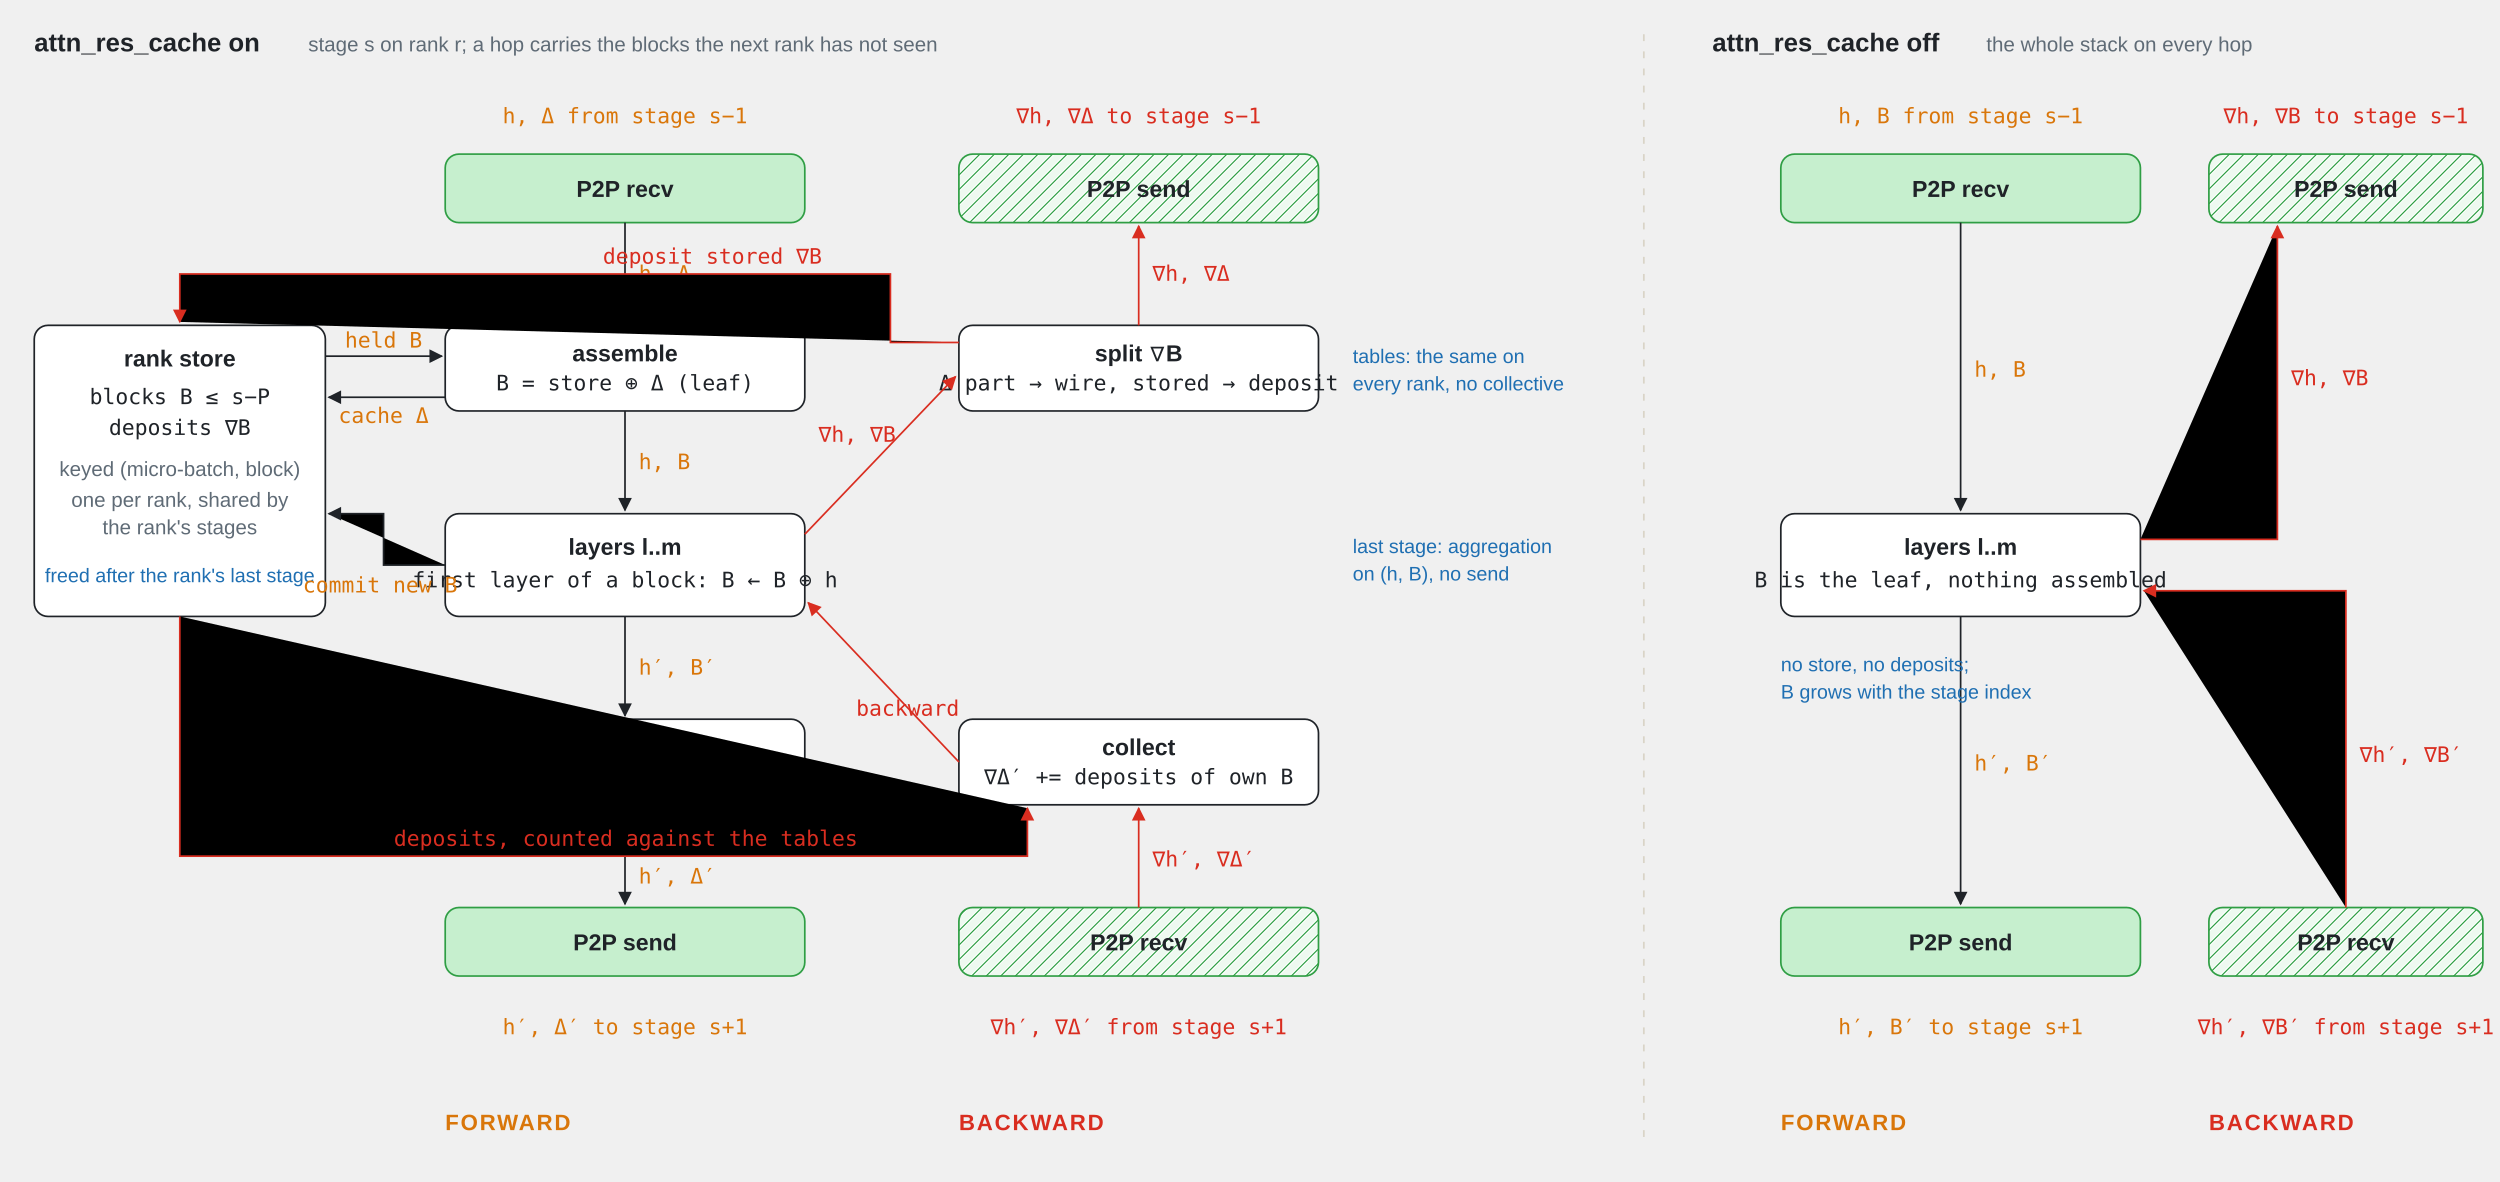
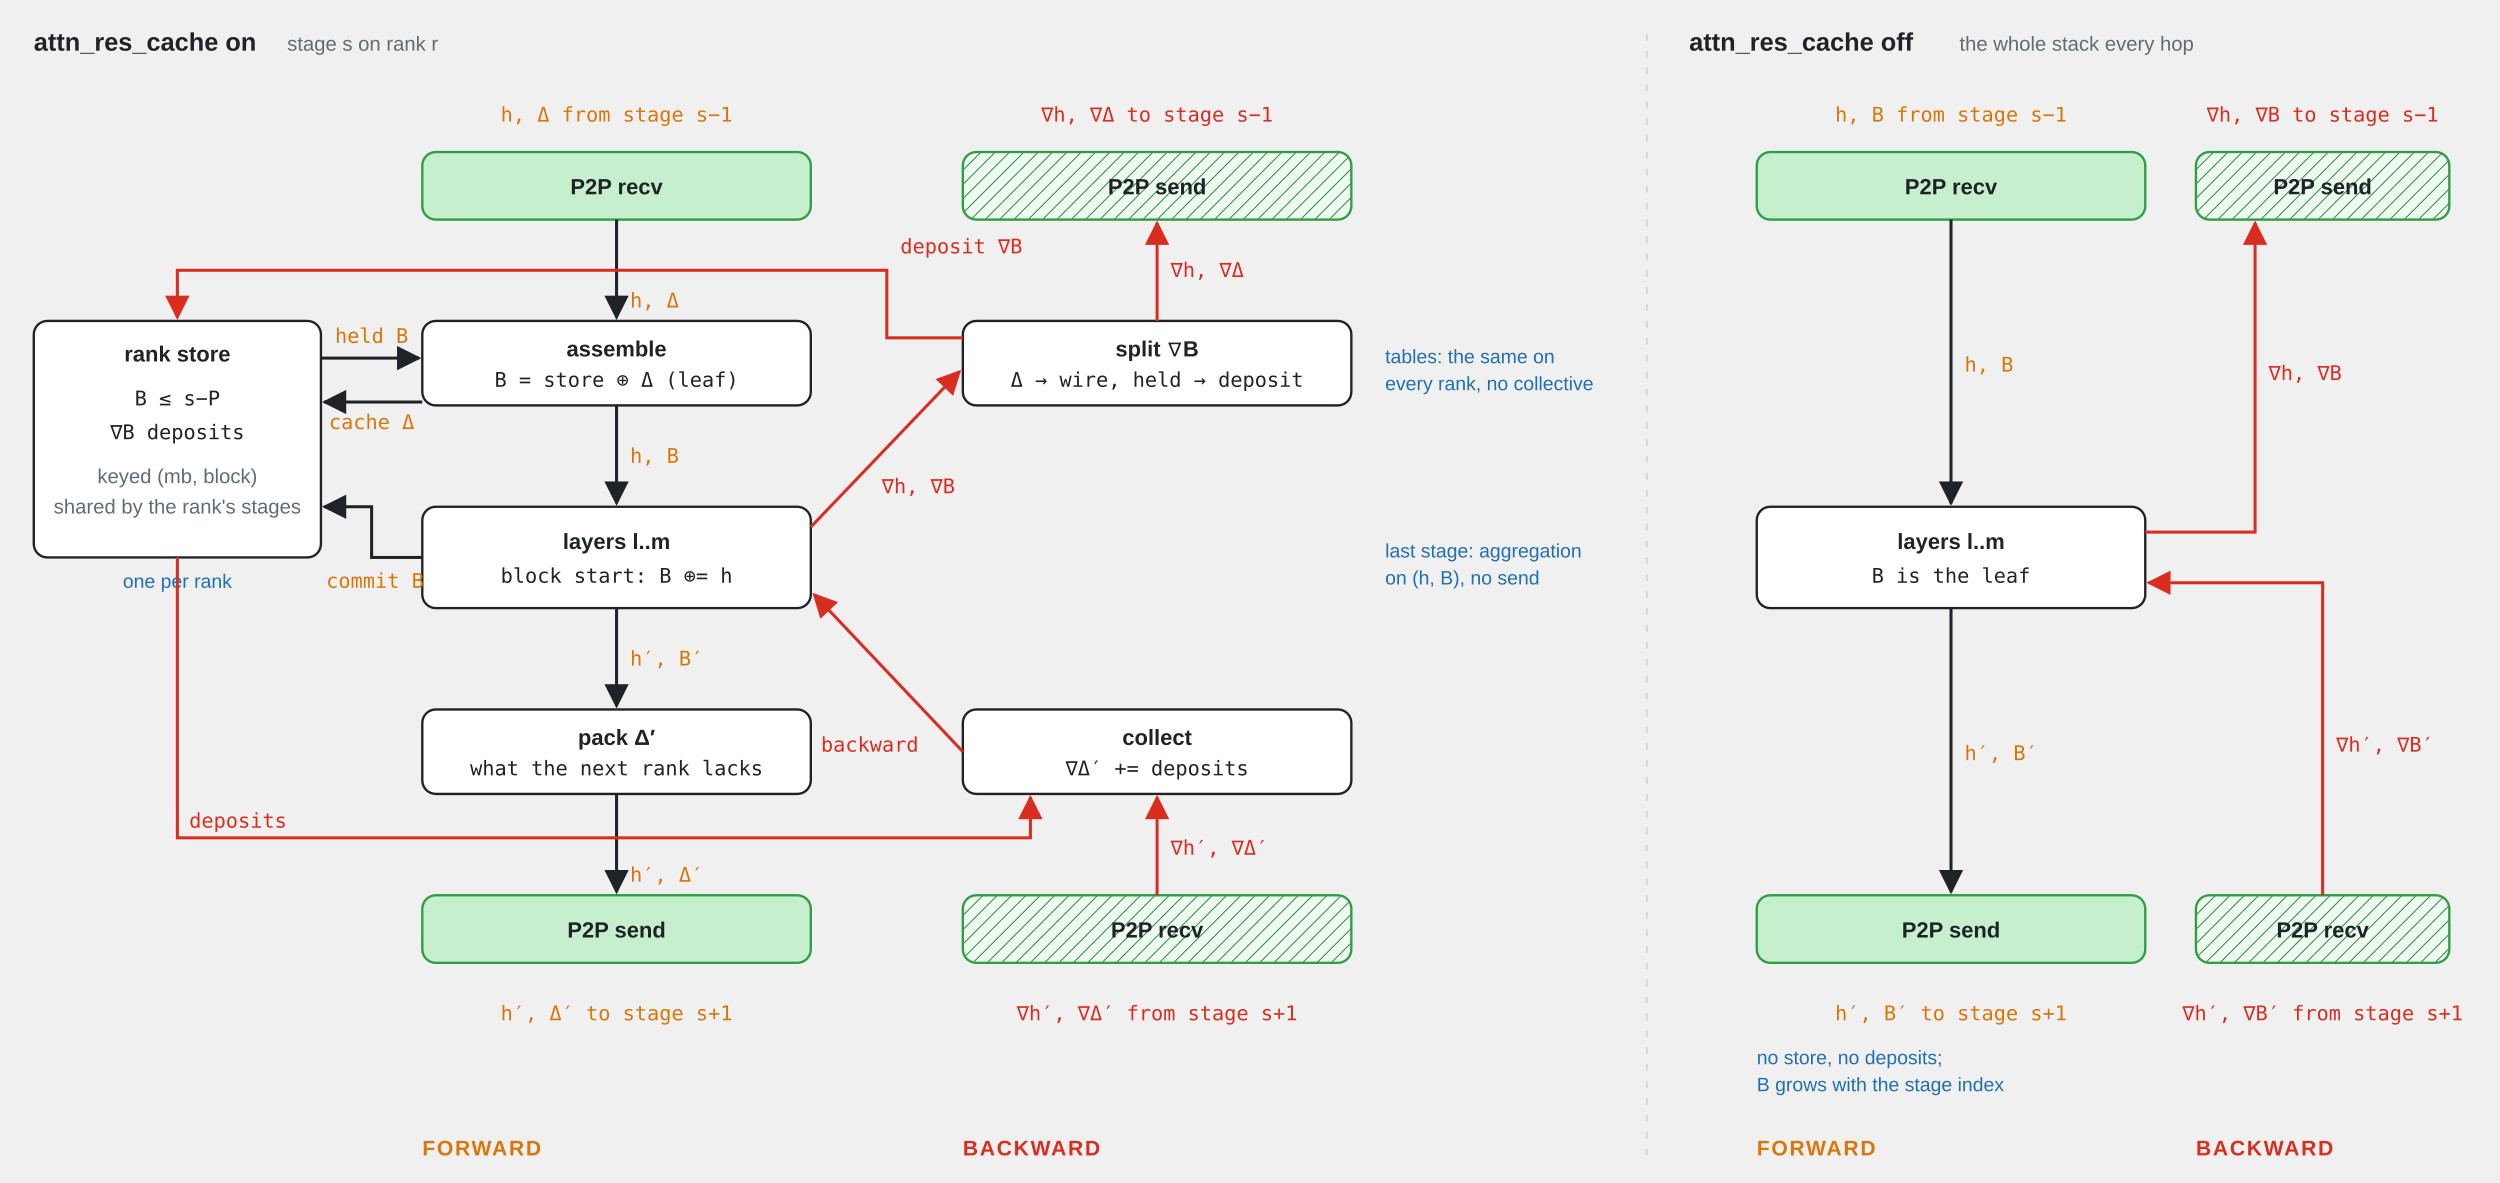
- <svg xmlns="http://www.w3.org/2000/svg" font-family="IBM Plex Sans, Helvetica Neue, Arial, sans-serif" font-size="12.5" viewBox="0 0 1460 690" role="img" aria-label="Forward and backward data flow of one Kimi K3 pipeline stage with the block cache on, next to the same stage with the cache off">
+ <svg xmlns="http://www.w3.org/2000/svg" font-family="IBM Plex Sans, Helvetica Neue, Arial, sans-serif" font-size="12" viewBox="0 0 1480 700" role="img" aria-label="Forward and backward data flow of one Kimi K3 pipeline stage with the block cache on, next to the same stage with the cache off">
  <defs>
    <marker id="mf" viewBox="0 0 10 10" refX="9" refY="5" markerWidth="8" markerHeight="8" orient="auto-start-reverse">
-       <path d="M0,0 L10,5 L0,10 z" class="mk-fwd" fill="#1f2328" />
+       <path d="M0,0 L10,5 L0,10 z" fill="#1f2328" />
    </marker>
    <marker id="mb" viewBox="0 0 10 10" refX="9" refY="5" markerWidth="8" markerHeight="8" orient="auto-start-reverse">
-       <path d="M0,0 L10,5 L0,10 z" class="mk-bwd" fill="#d92d20" />
+       <path d="M0,0 L10,5 L0,10 z" fill="#d92d20" />
    </marker>
    <pattern id="hatch" width="6" height="6" patternUnits="userSpaceOnUse" patternTransform="rotate(45)">
      <rect width="6" height="6" fill="#eef9f0" />
-       <line x1="0" y1="0" x2="0" y2="6" class="hatch-line" stroke="#2f9e44" stroke-width="1.2" />
+       <line x1="0" y1="0" x2="0" y2="6" stroke="#2f9e44" stroke-width="1.2" />
    </pattern>
  </defs>
  <text x="20" y="30" class="title" fill="#1f2328" font-size="15" font-weight="600">attn_res_cache on</text>
-   <text x="180" y="30" class="sub" fill="#5f6b76" font-size="12">stage s on rank r; a hop carries the blocks the next rank has not seen</text>
+   <text x="170" y="30" class="sub" fill="#5f6b76">stage s on rank r</text>
  <text x="365" y="72" text-anchor="middle" class="lf" fill="#d9760a" font-family="IBM Plex Mono, Consolas, monospace">h, Δ  from stage s−1</text>
  <text x="365" y="604" text-anchor="middle" class="lf" fill="#d9760a" font-family="IBM Plex Mono, Consolas, monospace">h′, Δ′  to stage s+1</text>
-   <text x="665" y="604" text-anchor="middle" class="lb" fill="#d92d20" font-family="IBM Plex Mono, Consolas, monospace">∇h′, ∇Δ′  from stage s+1</text>
-   <text x="665" y="72" text-anchor="middle" class="lb" fill="#d92d20" font-family="IBM Plex Mono, Consolas, monospace">∇h, ∇Δ  to stage s−1</text>
-   <rect x="260" y="90" width="210" height="40" rx="8" class="comm" fill="#c6efce" stroke="#2f9e44" />
-   <text x="365" y="115" text-anchor="middle" class="t" fill="#1f2328" font-size="13.5" font-weight="600">P2P recv</text>
-   <rect x="260" y="190" width="210" height="50" rx="8" class="ent" fill="#ffffff" stroke="#1f2328" />
-   <text x="365" y="211" text-anchor="middle" class="t" fill="#1f2328" font-size="13.5" font-weight="600">assemble</text>
-   <text x="365" y="228" text-anchor="middle" class="sym" fill="#1f2328" font-family="IBM Plex Mono, Consolas, monospace">B = store ⊕ Δ  (leaf)</text>
-   <rect x="260" y="300" width="210" height="60" rx="8" class="ent" fill="#ffffff" stroke="#1f2328" />
-   <text x="365" y="324" text-anchor="middle" class="t" fill="#1f2328" font-size="13.5" font-weight="600">layers l..m</text>
-   <text x="365" y="343" text-anchor="middle" class="sym" fill="#1f2328" font-family="IBM Plex Mono, Consolas, monospace">first layer of a block: B ← B ⊕ h</text>
-   <rect x="260" y="420" width="210" height="50" rx="8" class="ent" fill="#ffffff" stroke="#1f2328" />
-   <text x="365" y="441" text-anchor="middle" class="t" fill="#1f2328" font-size="13.5" font-weight="600">pack Δ′</text>
-   <text x="365" y="458" text-anchor="middle" class="sym" fill="#1f2328" font-family="IBM Plex Mono, Consolas, monospace">columns the next rank lacks</text>
-   <rect x="260" y="530" width="210" height="40" rx="8" class="comm" fill="#c6efce" stroke="#2f9e44" />
-   <text x="365" y="555" text-anchor="middle" class="t" fill="#1f2328" font-size="13.5" font-weight="600">P2P send</text>
-   <text x="260" y="660" class="cap f" font-size="13" font-weight="600" letter-spacing="0.08em" fill="#d9760a">FORWARD</text>
-   <line x1="365" y1="130" x2="365" y2="188" class="fwd" stroke="#1f2328" marker-end="url(#mf)" />
-   <text x="373" y="164" class="lf" fill="#d9760a" font-family="IBM Plex Mono, Consolas, monospace">h, Δ</text>
-   <line x1="365" y1="240" x2="365" y2="298" class="fwd" stroke="#1f2328" marker-end="url(#mf)" />
+   <text x="685" y="72" text-anchor="middle" class="lb" fill="#d92d20" font-family="IBM Plex Mono, Consolas, monospace">∇h, ∇Δ  to stage s−1</text>
+   <text x="685" y="604" text-anchor="middle" class="lb" fill="#d92d20" font-family="IBM Plex Mono, Consolas, monospace">∇h′, ∇Δ′  from stage s+1</text>
+   <rect x="250" y="90" width="230" height="40" rx="8" class="comm" fill="#c6efce" stroke="#2f9e44" stroke-width="1.4" />
+   <text x="365" y="115" text-anchor="middle" class="t" fill="#1f2328" font-size="13" font-weight="600">P2P recv</text>
+   <rect x="250" y="190" width="230" height="50" rx="8" class="ent" fill="#ffffff" stroke="#1f2328" stroke-width="1.4" />
+   <text x="365" y="211" text-anchor="middle" class="t" fill="#1f2328" font-size="13" font-weight="600">assemble</text>
+   <text x="365" y="229" text-anchor="middle" class="sym" fill="#1f2328" font-family="IBM Plex Mono, Consolas, monospace">B = store ⊕ Δ  (leaf)</text>
+   <rect x="250" y="300" width="230" height="60" rx="8" class="ent" fill="#ffffff" stroke="#1f2328" stroke-width="1.4" />
+   <text x="365" y="325" text-anchor="middle" class="t" fill="#1f2328" font-size="13" font-weight="600">layers l..m</text>
+   <text x="365" y="345" text-anchor="middle" class="sym" fill="#1f2328" font-family="IBM Plex Mono, Consolas, monospace">block start: B ⊕= h</text>
+   <rect x="250" y="420" width="230" height="50" rx="8" class="ent" fill="#ffffff" stroke="#1f2328" stroke-width="1.4" />
+   <text x="365" y="441" text-anchor="middle" class="t" fill="#1f2328" font-size="13" font-weight="600">pack Δ′</text>
+   <text x="365" y="459" text-anchor="middle" class="sym" fill="#1f2328" font-family="IBM Plex Mono, Consolas, monospace">what the next rank lacks</text>
+   <rect x="250" y="530" width="230" height="40" rx="8" class="comm" fill="#c6efce" stroke="#2f9e44" stroke-width="1.4" />
+   <text x="365" y="555" text-anchor="middle" class="t" fill="#1f2328" font-size="13" font-weight="600">P2P send</text>
+   <text x="250" y="684" class="cap f" fill="#d9760a" font-size="12.5" font-weight="600" letter-spacing="0.08em">FORWARD</text>
+   <line x1="365" y1="130" x2="365" y2="188" class="fwd" fill="none" stroke="#1f2328" stroke-width="1.8" marker-end="url(#mf)" />
+   <text x="373" y="182" class="lf" fill="#d9760a" font-family="IBM Plex Mono, Consolas, monospace">h, Δ</text>
+   <line x1="365" y1="240" x2="365" y2="298" class="fwd" fill="none" stroke="#1f2328" stroke-width="1.8" marker-end="url(#mf)" />
  <text x="373" y="274" class="lf" fill="#d9760a" font-family="IBM Plex Mono, Consolas, monospace">h, B</text>
-   <line x1="365" y1="360" x2="365" y2="418" class="fwd" stroke="#1f2328" marker-end="url(#mf)" />
+   <line x1="365" y1="360" x2="365" y2="418" class="fwd" fill="none" stroke="#1f2328" stroke-width="1.8" marker-end="url(#mf)" />
  <text x="373" y="394" class="lf" fill="#d9760a" font-family="IBM Plex Mono, Consolas, monospace">h′, B′</text>
-   <line x1="365" y1="470" x2="365" y2="528" class="fwd" stroke="#1f2328" marker-end="url(#mf)" />
-   <text x="373" y="516" class="lf" fill="#d9760a" font-family="IBM Plex Mono, Consolas, monospace">h′, Δ′</text>
-   <rect x="20" y="190" width="170" height="170" rx="8" class="ent" fill="#ffffff" stroke="#1f2328" />
-   <text x="105" y="214" text-anchor="middle" class="t" fill="#1f2328" font-size="13.5" font-weight="600">rank store</text>
-   <text x="105" y="236" text-anchor="middle" class="sym" fill="#1f2328" font-family="IBM Plex Mono, Consolas, monospace">blocks B ≤ s−P</text>
-   <text x="105" y="254" text-anchor="middle" class="sym" fill="#1f2328" font-family="IBM Plex Mono, Consolas, monospace">deposits ∇B</text>
-   <text x="105" y="278" text-anchor="middle" class="sub" fill="#5f6b76" font-size="12">keyed (micro-batch, block)</text>
-   <text x="105" y="296" text-anchor="middle" class="sub" fill="#5f6b76" font-size="12">one per rank, shared by</text>
-   <text x="105" y="312" text-anchor="middle" class="sub" fill="#5f6b76" font-size="12">the rank's stages</text>
-   <text x="105" y="340" text-anchor="middle" class="note" fill="#1f6fb2" font-size="11.5">freed after the rank's last stage</text>
-   <line x1="190" y1="208" x2="258" y2="208" class="fwd" stroke="#1f2328" marker-end="url(#mf)" />
-   <text x="224" y="203" text-anchor="middle" class="lf" fill="#d9760a" font-family="IBM Plex Mono, Consolas, monospace">held B</text>
-   <line x1="260" y1="232" x2="192" y2="232" class="fwd" stroke="#1f2328" marker-end="url(#mf)" />
-   <text x="224" y="247" text-anchor="middle" class="lf" fill="#d9760a" font-family="IBM Plex Mono, Consolas, monospace">cache Δ</text>
-   <polyline points="260,330 224,330 224,300 192,300" class="fwd" stroke="#1f2328" marker-end="url(#mf)" />
-   <text x="222" y="346" text-anchor="middle" class="lf" fill="#d9760a" font-family="IBM Plex Mono, Consolas, monospace">commit new B</text>
-   <rect x="560" y="530" width="210" height="40" rx="8" class="commh" fill="url(#hatch)" stroke="#2f9e44" />
-   <text x="665" y="555" text-anchor="middle" class="t" fill="#1f2328" font-size="13.5" font-weight="600">P2P recv</text>
-   <rect x="560" y="420" width="210" height="50" rx="8" class="ent" fill="#ffffff" stroke="#1f2328" />
-   <text x="665" y="441" text-anchor="middle" class="t" fill="#1f2328" font-size="13.5" font-weight="600">collect</text>
-   <text x="665" y="458" text-anchor="middle" class="sym" fill="#1f2328" font-family="IBM Plex Mono, Consolas, monospace">∇Δ′ += deposits of own B</text>
-   <rect x="560" y="190" width="210" height="50" rx="8" class="ent" fill="#ffffff" stroke="#1f2328" />
-   <text x="665" y="211" text-anchor="middle" class="t" fill="#1f2328" font-size="13.5" font-weight="600">split ∇B</text>
-   <text x="665" y="228" text-anchor="middle" class="sym" fill="#1f2328" font-family="IBM Plex Mono, Consolas, monospace">Δ part → wire, stored → deposit</text>
-   <rect x="560" y="90" width="210" height="40" rx="8" class="commh" fill="url(#hatch)" stroke="#2f9e44" />
-   <text x="665" y="115" text-anchor="middle" class="t" fill="#1f2328" font-size="13.5" font-weight="600">P2P send</text>
-   <text x="560" y="660" class="cap b" font-size="13" font-weight="600" letter-spacing="0.08em" fill="#d92d20">BACKWARD</text>
-   <line x1="665" y1="530" x2="665" y2="472" class="bwd" stroke="#d92d20" marker-end="url(#mb)" />
-   <text x="673" y="506" class="lb" fill="#d92d20" font-family="IBM Plex Mono, Consolas, monospace">∇h′, ∇Δ′</text>
-   <line x1="560" y1="445" x2="472" y2="352" class="bwd" stroke="#d92d20" marker-end="url(#mb)" />
-   <text x="500" y="418" class="lb" fill="#d92d20" font-family="IBM Plex Mono, Consolas, monospace">backward</text>
-   <line x1="470" y1="312" x2="558" y2="220" class="bwd" stroke="#d92d20" marker-end="url(#mb)" />
-   <text x="478" y="258" class="lb" fill="#d92d20" font-family="IBM Plex Mono, Consolas, monospace">∇h, ∇B</text>
-   <line x1="665" y1="190" x2="665" y2="132" class="bwd" stroke="#d92d20" marker-end="url(#mb)" />
-   <text x="673" y="164" class="lb" fill="#d92d20" font-family="IBM Plex Mono, Consolas, monospace">∇h, ∇Δ</text>
-   <polyline points="560,200 520,200 520,160 105,160 105,188" class="bwd" stroke="#d92d20" marker-end="url(#mb)" />
-   <text x="480" y="154" text-anchor="end" class="lb" fill="#d92d20" font-family="IBM Plex Mono, Consolas, monospace">deposit stored ∇B</text>
-   <polyline points="105,360 105,500 600,500 600,472" class="bwd" stroke="#d92d20" marker-end="url(#mb)" />
-   <text x="230" y="494" class="lb" fill="#d92d20" font-family="IBM Plex Mono, Consolas, monospace">deposits, counted against the tables</text>
-   <text x="790" y="323" class="note" fill="#1f6fb2" font-size="11.5">last stage: aggregation</text>
-   <text x="790" y="339" class="note" fill="#1f6fb2" font-size="11.5">on (h, B), no send</text>
-   <text x="790" y="212" class="note" fill="#1f6fb2" font-size="11.5">tables: the same on</text>
-   <text x="790" y="228" class="note" fill="#1f6fb2" font-size="11.5">every rank, no collective</text>
-   <line x1="960" y1="20" x2="960" y2="670" stroke="#d9d4c7" stroke-dasharray="4 6" />
+   <line x1="365" y1="470" x2="365" y2="528" class="fwd" fill="none" stroke="#1f2328" stroke-width="1.8" marker-end="url(#mf)" />
+   <text x="373" y="522" class="lf" fill="#d9760a" font-family="IBM Plex Mono, Consolas, monospace">h′, Δ′</text>
+   <rect x="20" y="190" width="170" height="140" rx="8" class="ent" fill="#ffffff" stroke="#1f2328" stroke-width="1.4" />
+   <text x="105" y="214" text-anchor="middle" class="t" fill="#1f2328" font-size="13" font-weight="600">rank store</text>
+   <text x="105" y="240" text-anchor="middle" class="sym" fill="#1f2328" font-family="IBM Plex Mono, Consolas, monospace">B ≤ s−P</text>
+   <text x="105" y="260" text-anchor="middle" class="sym" fill="#1f2328" font-family="IBM Plex Mono, Consolas, monospace">∇B deposits</text>
+   <text x="105" y="286" text-anchor="middle" class="sub" fill="#5f6b76">keyed (mb, block)</text>
+   <text x="105" y="304" text-anchor="middle" class="sub" fill="#5f6b76">shared by the rank's stages</text>
+   <text x="105" y="348" text-anchor="middle" class="note" fill="#1f6fb2" font-size="11.5">one per rank</text>
+   <line x1="190" y1="212" x2="248" y2="212" class="fwd" fill="none" stroke="#1f2328" stroke-width="1.8" marker-end="url(#mf)" />
+   <text x="220" y="203" text-anchor="middle" class="lf" fill="#d9760a" font-family="IBM Plex Mono, Consolas, monospace">held B</text>
+   <line x1="250" y1="238" x2="192" y2="238" class="fwd" fill="none" stroke="#1f2328" stroke-width="1.8" marker-end="url(#mf)" />
+   <text x="220" y="254" text-anchor="middle" class="lf" fill="#d9760a" font-family="IBM Plex Mono, Consolas, monospace">cache Δ</text>
+   <polyline points="250,330 220,330 220,300 192,300" class="fwd" fill="none" stroke="#1f2328" stroke-width="1.8" marker-end="url(#mf)" />
+   <text x="222" y="348" text-anchor="middle" class="lf" fill="#d9760a" font-family="IBM Plex Mono, Consolas, monospace">commit B</text>
+   <rect x="570" y="530" width="230" height="40" rx="8" class="commh" fill="url(#hatch)" stroke="#2f9e44" stroke-width="1.4" />
+   <text x="685" y="555" text-anchor="middle" class="t" fill="#1f2328" font-size="13" font-weight="600">P2P recv</text>
+   <rect x="570" y="420" width="230" height="50" rx="8" class="ent" fill="#ffffff" stroke="#1f2328" stroke-width="1.4" />
+   <text x="685" y="441" text-anchor="middle" class="t" fill="#1f2328" font-size="13" font-weight="600">collect</text>
+   <text x="685" y="459" text-anchor="middle" class="sym" fill="#1f2328" font-family="IBM Plex Mono, Consolas, monospace">∇Δ′ += deposits</text>
+   <rect x="570" y="190" width="230" height="50" rx="8" class="ent" fill="#ffffff" stroke="#1f2328" stroke-width="1.4" />
+   <text x="685" y="211" text-anchor="middle" class="t" fill="#1f2328" font-size="13" font-weight="600">split ∇B</text>
+   <text x="685" y="229" text-anchor="middle" class="sym" fill="#1f2328" font-family="IBM Plex Mono, Consolas, monospace">Δ → wire, held → deposit</text>
+   <rect x="570" y="90" width="230" height="40" rx="8" class="commh" fill="url(#hatch)" stroke="#2f9e44" stroke-width="1.4" />
+   <text x="685" y="115" text-anchor="middle" class="t" fill="#1f2328" font-size="13" font-weight="600">P2P send</text>
+   <text x="570" y="684" class="cap b" fill="#d92d20" font-size="12.5" font-weight="600" letter-spacing="0.08em">BACKWARD</text>
+   <line x1="685" y1="530" x2="685" y2="472" class="bwd" fill="none" stroke="#d92d20" stroke-width="1.8" marker-end="url(#mb)" />
+   <text x="693" y="506" class="lb" fill="#d92d20" font-family="IBM Plex Mono, Consolas, monospace">∇h′, ∇Δ′</text>
+   <line x1="570" y1="445" x2="482" y2="352" class="bwd" fill="none" stroke="#d92d20" stroke-width="1.8" marker-end="url(#mb)" />
+   <text x="486" y="445" class="lb" fill="#d92d20" font-family="IBM Plex Mono, Consolas, monospace">backward</text>
+   <line x1="480" y1="312" x2="568" y2="220" class="bwd" fill="none" stroke="#d92d20" stroke-width="1.8" marker-end="url(#mb)" />
+   <text x="522" y="292" class="lb" fill="#d92d20" font-family="IBM Plex Mono, Consolas, monospace">∇h, ∇B</text>
+   <line x1="685" y1="190" x2="685" y2="132" class="bwd" fill="none" stroke="#d92d20" stroke-width="1.8" marker-end="url(#mb)" />
+   <text x="693" y="164" class="lb" fill="#d92d20" font-family="IBM Plex Mono, Consolas, monospace">∇h, ∇Δ</text>
+   <polyline points="570,200 525,200 525,160 105,160 105,188" class="bwd" fill="none" stroke="#d92d20" stroke-width="1.8" marker-end="url(#mb)" />
+   <text x="533" y="150" class="lb" fill="#d92d20" font-family="IBM Plex Mono, Consolas, monospace">deposit ∇B</text>
+   <polyline points="105,330 105,496 610,496 610,472" class="bwd" fill="none" stroke="#d92d20" stroke-width="1.8" marker-end="url(#mb)" />
+   <text x="112" y="490" class="lb" fill="#d92d20" font-family="IBM Plex Mono, Consolas, monospace">deposits</text>
+   <text x="820" y="215" class="note" fill="#1f6fb2" font-size="11.5">tables: the same on</text>
+   <text x="820" y="231" class="note" fill="#1f6fb2" font-size="11.5">every rank, no collective</text>
+   <text x="820" y="330" class="note" fill="#1f6fb2" font-size="11.5">last stage: aggregation</text>
+   <text x="820" y="346" class="note" fill="#1f6fb2" font-size="11.5">on (h, B), no send</text>
+   <line x1="975" y1="20" x2="975" y2="690" stroke="#d9d4c7" stroke-dasharray="4 6" />
  <text x="1000" y="30" class="title" fill="#1f2328" font-size="15" font-weight="600">attn_res_cache off</text>
-   <text x="1160" y="30" class="sub" fill="#5f6b76" font-size="12">the whole stack on every hop</text>
-   <text x="1145" y="72" text-anchor="middle" class="lf" fill="#d9760a" font-family="IBM Plex Mono, Consolas, monospace">h, B  from stage s−1</text>
-   <text x="1145" y="604" text-anchor="middle" class="lf" fill="#d9760a" font-family="IBM Plex Mono, Consolas, monospace">h′, B′  to stage s+1</text>
-   <text x="1370" y="604" text-anchor="middle" class="lb" fill="#d92d20" font-family="IBM Plex Mono, Consolas, monospace">∇h′, ∇B′  from stage s+1</text>
-   <text x="1370" y="72" text-anchor="middle" class="lb" fill="#d92d20" font-family="IBM Plex Mono, Consolas, monospace">∇h, ∇B  to stage s−1</text>
-   <rect x="1040" y="90" width="210" height="40" rx="8" class="comm" fill="#c6efce" stroke="#2f9e44" />
-   <text x="1145" y="115" text-anchor="middle" class="t" fill="#1f2328" font-size="13.5" font-weight="600">P2P recv</text>
-   <rect x="1040" y="300" width="210" height="60" rx="8" class="ent" fill="#ffffff" stroke="#1f2328" />
-   <text x="1145" y="324" text-anchor="middle" class="t" fill="#1f2328" font-size="13.5" font-weight="600">layers l..m</text>
-   <text x="1145" y="343" text-anchor="middle" class="sym" fill="#1f2328" font-family="IBM Plex Mono, Consolas, monospace">B is the leaf, nothing assembled</text>
-   <rect x="1040" y="530" width="210" height="40" rx="8" class="comm" fill="#c6efce" stroke="#2f9e44" />
-   <text x="1145" y="555" text-anchor="middle" class="t" fill="#1f2328" font-size="13.5" font-weight="600">P2P send</text>
-   <text x="1040" y="660" class="cap f" font-size="13" font-weight="600" letter-spacing="0.08em" fill="#d9760a">FORWARD</text>
-   <line x1="1145" y1="130" x2="1145" y2="298" class="fwd" stroke="#1f2328" marker-end="url(#mf)" />
-   <text x="1153" y="220" class="lf" fill="#d9760a" font-family="IBM Plex Mono, Consolas, monospace">h, B</text>
-   <line x1="1145" y1="360" x2="1145" y2="528" class="fwd" stroke="#1f2328" marker-end="url(#mf)" />
-   <text x="1153" y="450" class="lf" fill="#d9760a" font-family="IBM Plex Mono, Consolas, monospace">h′, B′</text>
-   <rect x="1290" y="530" width="160" height="40" rx="8" class="commh" fill="url(#hatch)" stroke="#2f9e44" />
-   <text x="1370" y="555" text-anchor="middle" class="t" fill="#1f2328" font-size="13.5" font-weight="600">P2P recv</text>
-   <rect x="1290" y="90" width="160" height="40" rx="8" class="commh" fill="url(#hatch)" stroke="#2f9e44" />
-   <text x="1370" y="115" text-anchor="middle" class="t" fill="#1f2328" font-size="13.5" font-weight="600">P2P send</text>
-   <text x="1290" y="660" class="cap b" font-size="13" font-weight="600" letter-spacing="0.08em" fill="#d92d20">BACKWARD</text>
-   <polyline points="1370,530 1370,345 1252,345" class="bwd" stroke="#d92d20" marker-end="url(#mb)" />
-   <text x="1378" y="445" class="lb" fill="#d92d20" font-family="IBM Plex Mono, Consolas, monospace">∇h′, ∇B′</text>
-   <polyline points="1250,315 1330,315 1330,132" class="bwd" stroke="#d92d20" marker-end="url(#mb)" />
-   <text x="1338" y="225" class="lb" fill="#d92d20" font-family="IBM Plex Mono, Consolas, monospace">∇h, ∇B</text>
-   <text x="1040" y="392" class="note" fill="#1f6fb2" font-size="11.5">no store, no deposits;</text>
-   <text x="1040" y="408" class="note" fill="#1f6fb2" font-size="11.5">B grows with the stage index</text>
+   <text x="1160" y="30" class="sub" fill="#5f6b76">the whole stack every hop</text>
+   <text x="1155" y="72" text-anchor="middle" class="lf" fill="#d9760a" font-family="IBM Plex Mono, Consolas, monospace">h, B  from stage s−1</text>
+   <text x="1155" y="604" text-anchor="middle" class="lf" fill="#d9760a" font-family="IBM Plex Mono, Consolas, monospace">h′, B′  to stage s+1</text>
+   <text x="1375" y="72" text-anchor="middle" class="lb" fill="#d92d20" font-family="IBM Plex Mono, Consolas, monospace">∇h, ∇B  to stage s−1</text>
+   <text x="1375" y="604" text-anchor="middle" class="lb" fill="#d92d20" font-family="IBM Plex Mono, Consolas, monospace">∇h′, ∇B′  from stage s+1</text>
+   <rect x="1040" y="90" width="230" height="40" rx="8" class="comm" fill="#c6efce" stroke="#2f9e44" stroke-width="1.4" />
+   <text x="1155" y="115" text-anchor="middle" class="t" fill="#1f2328" font-size="13" font-weight="600">P2P recv</text>
+   <rect x="1040" y="300" width="230" height="60" rx="8" class="ent" fill="#ffffff" stroke="#1f2328" stroke-width="1.4" />
+   <text x="1155" y="325" text-anchor="middle" class="t" fill="#1f2328" font-size="13" font-weight="600">layers l..m</text>
+   <text x="1155" y="345" text-anchor="middle" class="sym" fill="#1f2328" font-family="IBM Plex Mono, Consolas, monospace">B is the leaf</text>
+   <rect x="1040" y="530" width="230" height="40" rx="8" class="comm" fill="#c6efce" stroke="#2f9e44" stroke-width="1.4" />
+   <text x="1155" y="555" text-anchor="middle" class="t" fill="#1f2328" font-size="13" font-weight="600">P2P send</text>
+   <text x="1040" y="684" class="cap f" fill="#d9760a" font-size="12.5" font-weight="600" letter-spacing="0.08em">FORWARD</text>
+   <line x1="1155" y1="130" x2="1155" y2="298" class="fwd" fill="none" stroke="#1f2328" stroke-width="1.8" marker-end="url(#mf)" />
+   <text x="1163" y="220" class="lf" fill="#d9760a" font-family="IBM Plex Mono, Consolas, monospace">h, B</text>
+   <line x1="1155" y1="360" x2="1155" y2="528" class="fwd" fill="none" stroke="#1f2328" stroke-width="1.8" marker-end="url(#mf)" />
+   <text x="1163" y="450" class="lf" fill="#d9760a" font-family="IBM Plex Mono, Consolas, monospace">h′, B′</text>
+   <rect x="1300" y="530" width="150" height="40" rx="8" class="commh" fill="url(#hatch)" stroke="#2f9e44" stroke-width="1.4" />
+   <text x="1375" y="555" text-anchor="middle" class="t" fill="#1f2328" font-size="13" font-weight="600">P2P recv</text>
+   <rect x="1300" y="90" width="150" height="40" rx="8" class="commh" fill="url(#hatch)" stroke="#2f9e44" stroke-width="1.4" />
+   <text x="1375" y="115" text-anchor="middle" class="t" fill="#1f2328" font-size="13" font-weight="600">P2P send</text>
+   <text x="1300" y="684" class="cap b" fill="#d92d20" font-size="12.5" font-weight="600" letter-spacing="0.08em">BACKWARD</text>
+   <polyline points="1375,530 1375,345 1272,345" class="bwd" fill="none" stroke="#d92d20" stroke-width="1.8" marker-end="url(#mb)" />
+   <text x="1383" y="445" class="lb" fill="#d92d20" font-family="IBM Plex Mono, Consolas, monospace">∇h′, ∇B′</text>
+   <polyline points="1270,315 1335,315 1335,132" class="bwd" fill="none" stroke="#d92d20" stroke-width="1.8" marker-end="url(#mb)" />
+   <text x="1343" y="225" class="lb" fill="#d92d20" font-family="IBM Plex Mono, Consolas, monospace">∇h, ∇B</text>
+   <text x="1040" y="630" class="note" fill="#1f6fb2" font-size="11.5">no store, no deposits;</text>
+   <text x="1040" y="646" class="note" fill="#1f6fb2" font-size="11.5">B grows with the stage index</text>
</svg>
